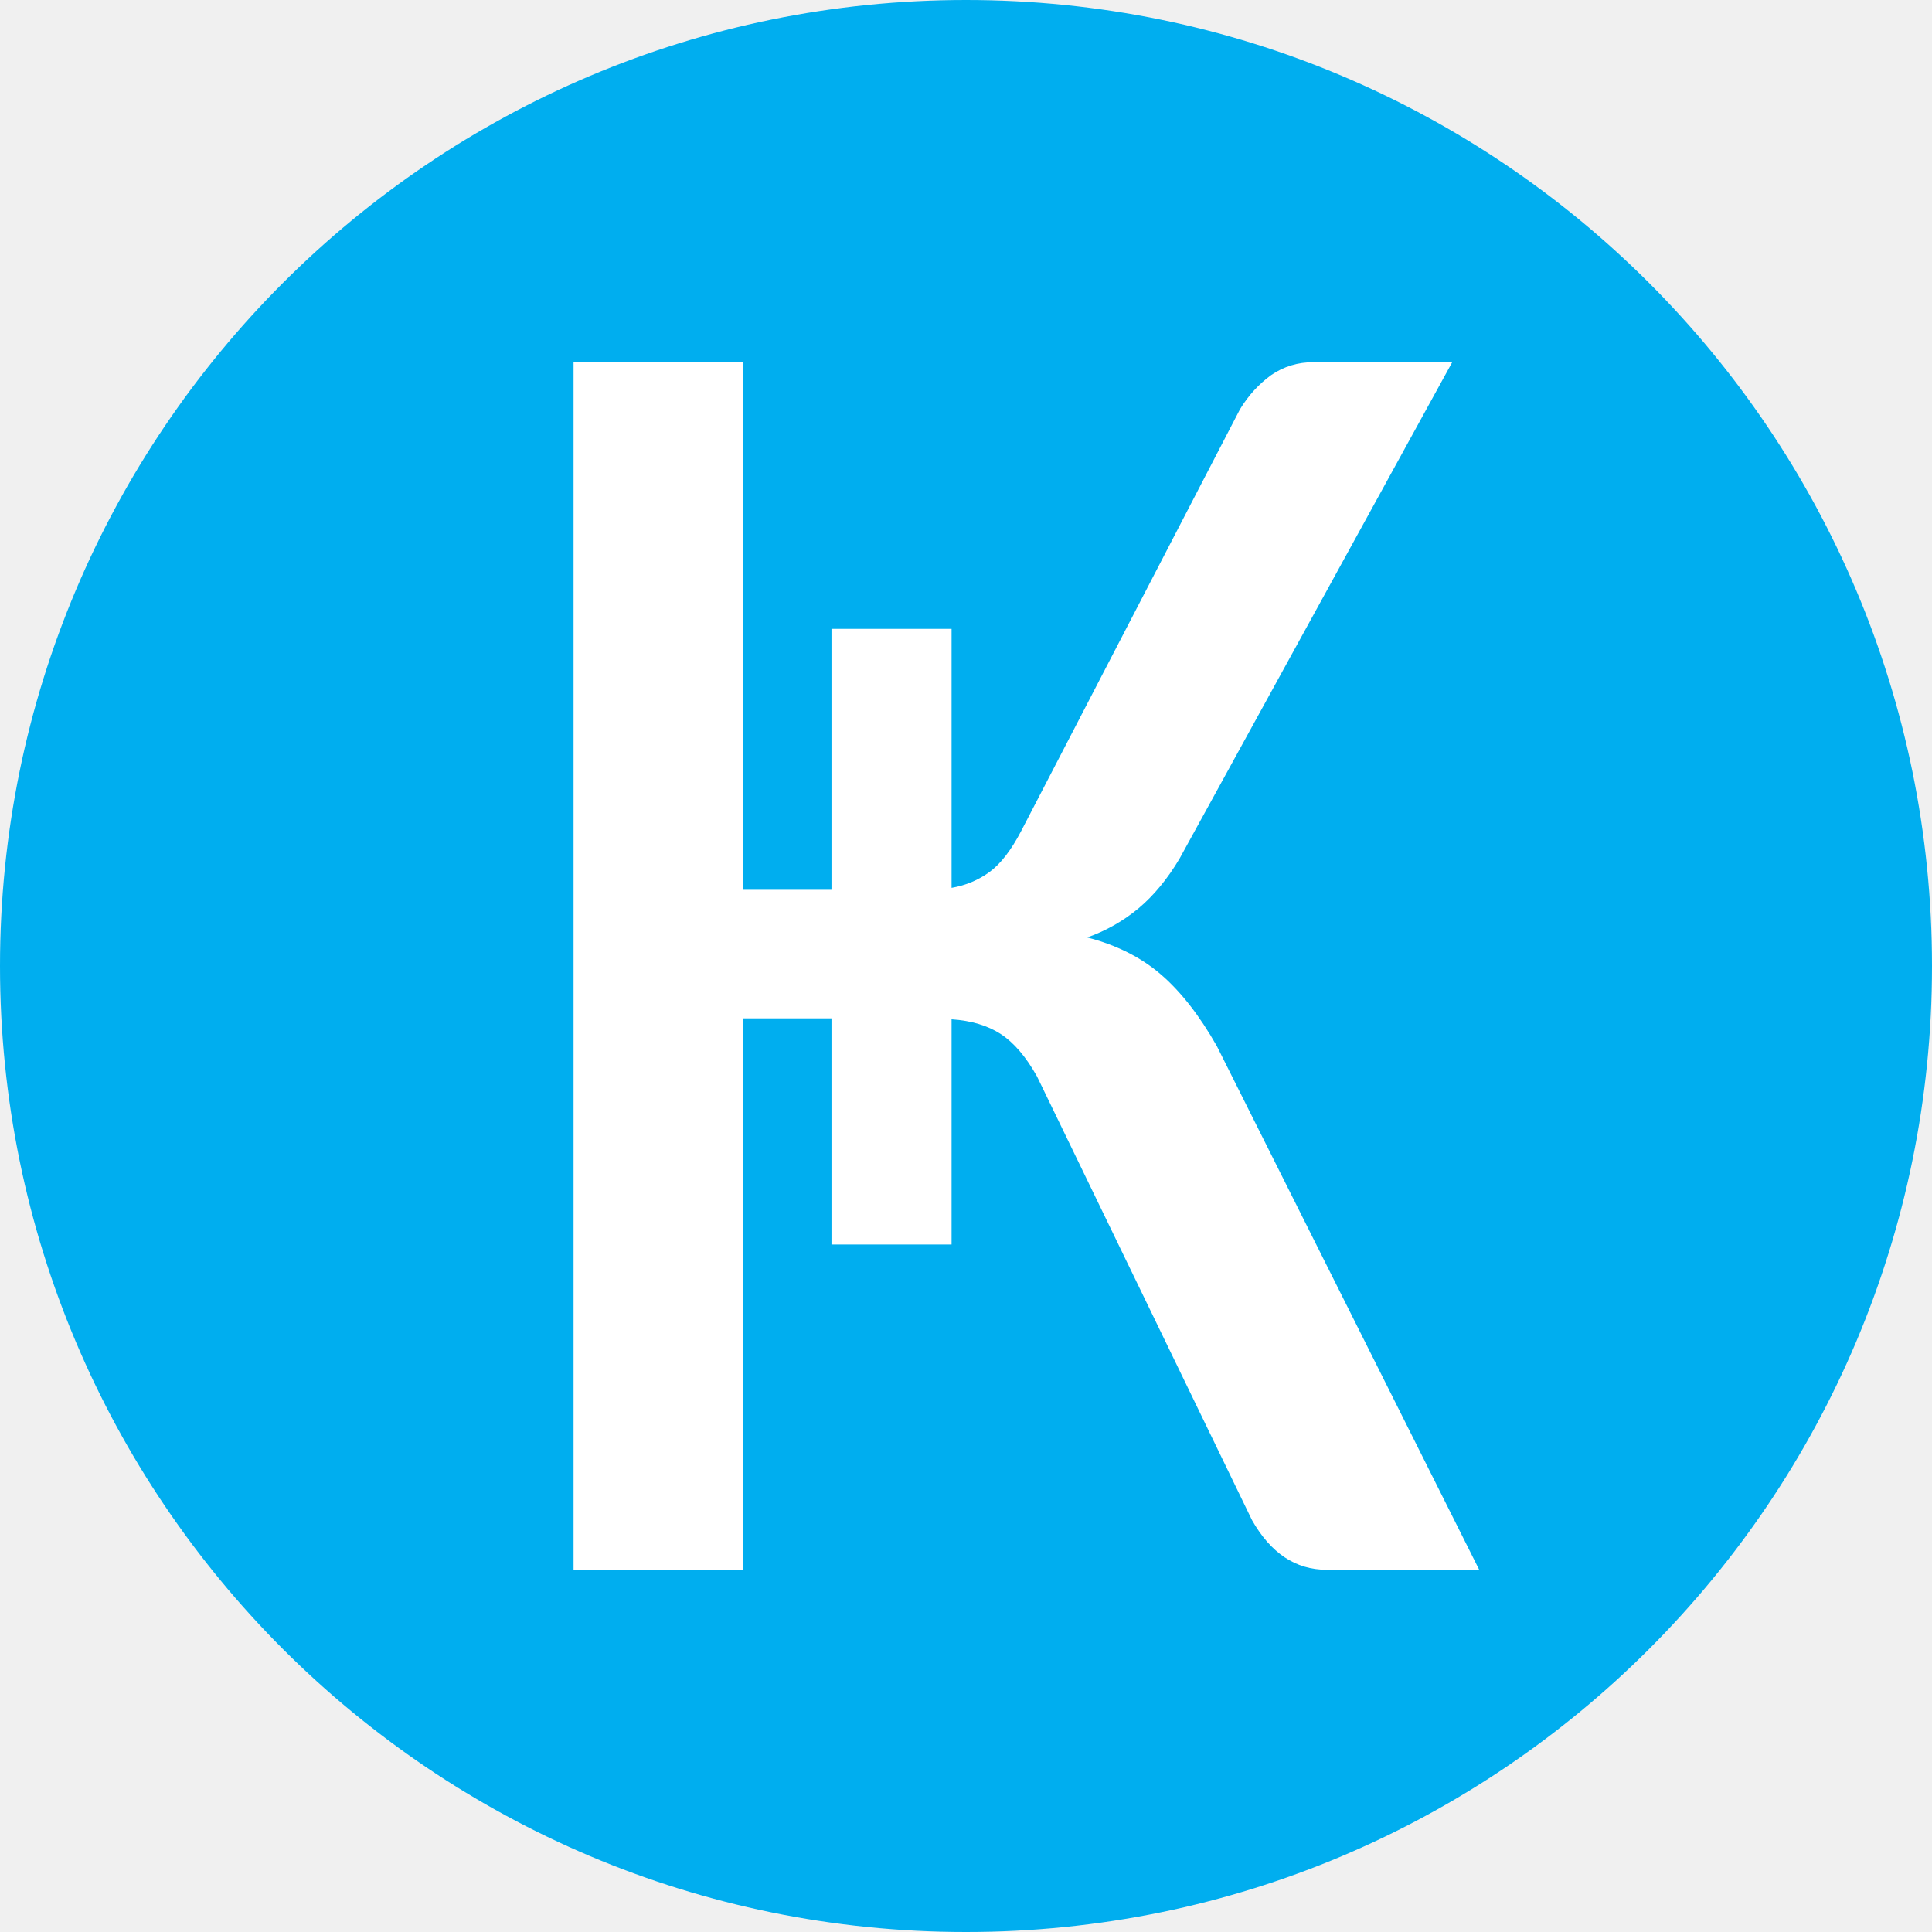
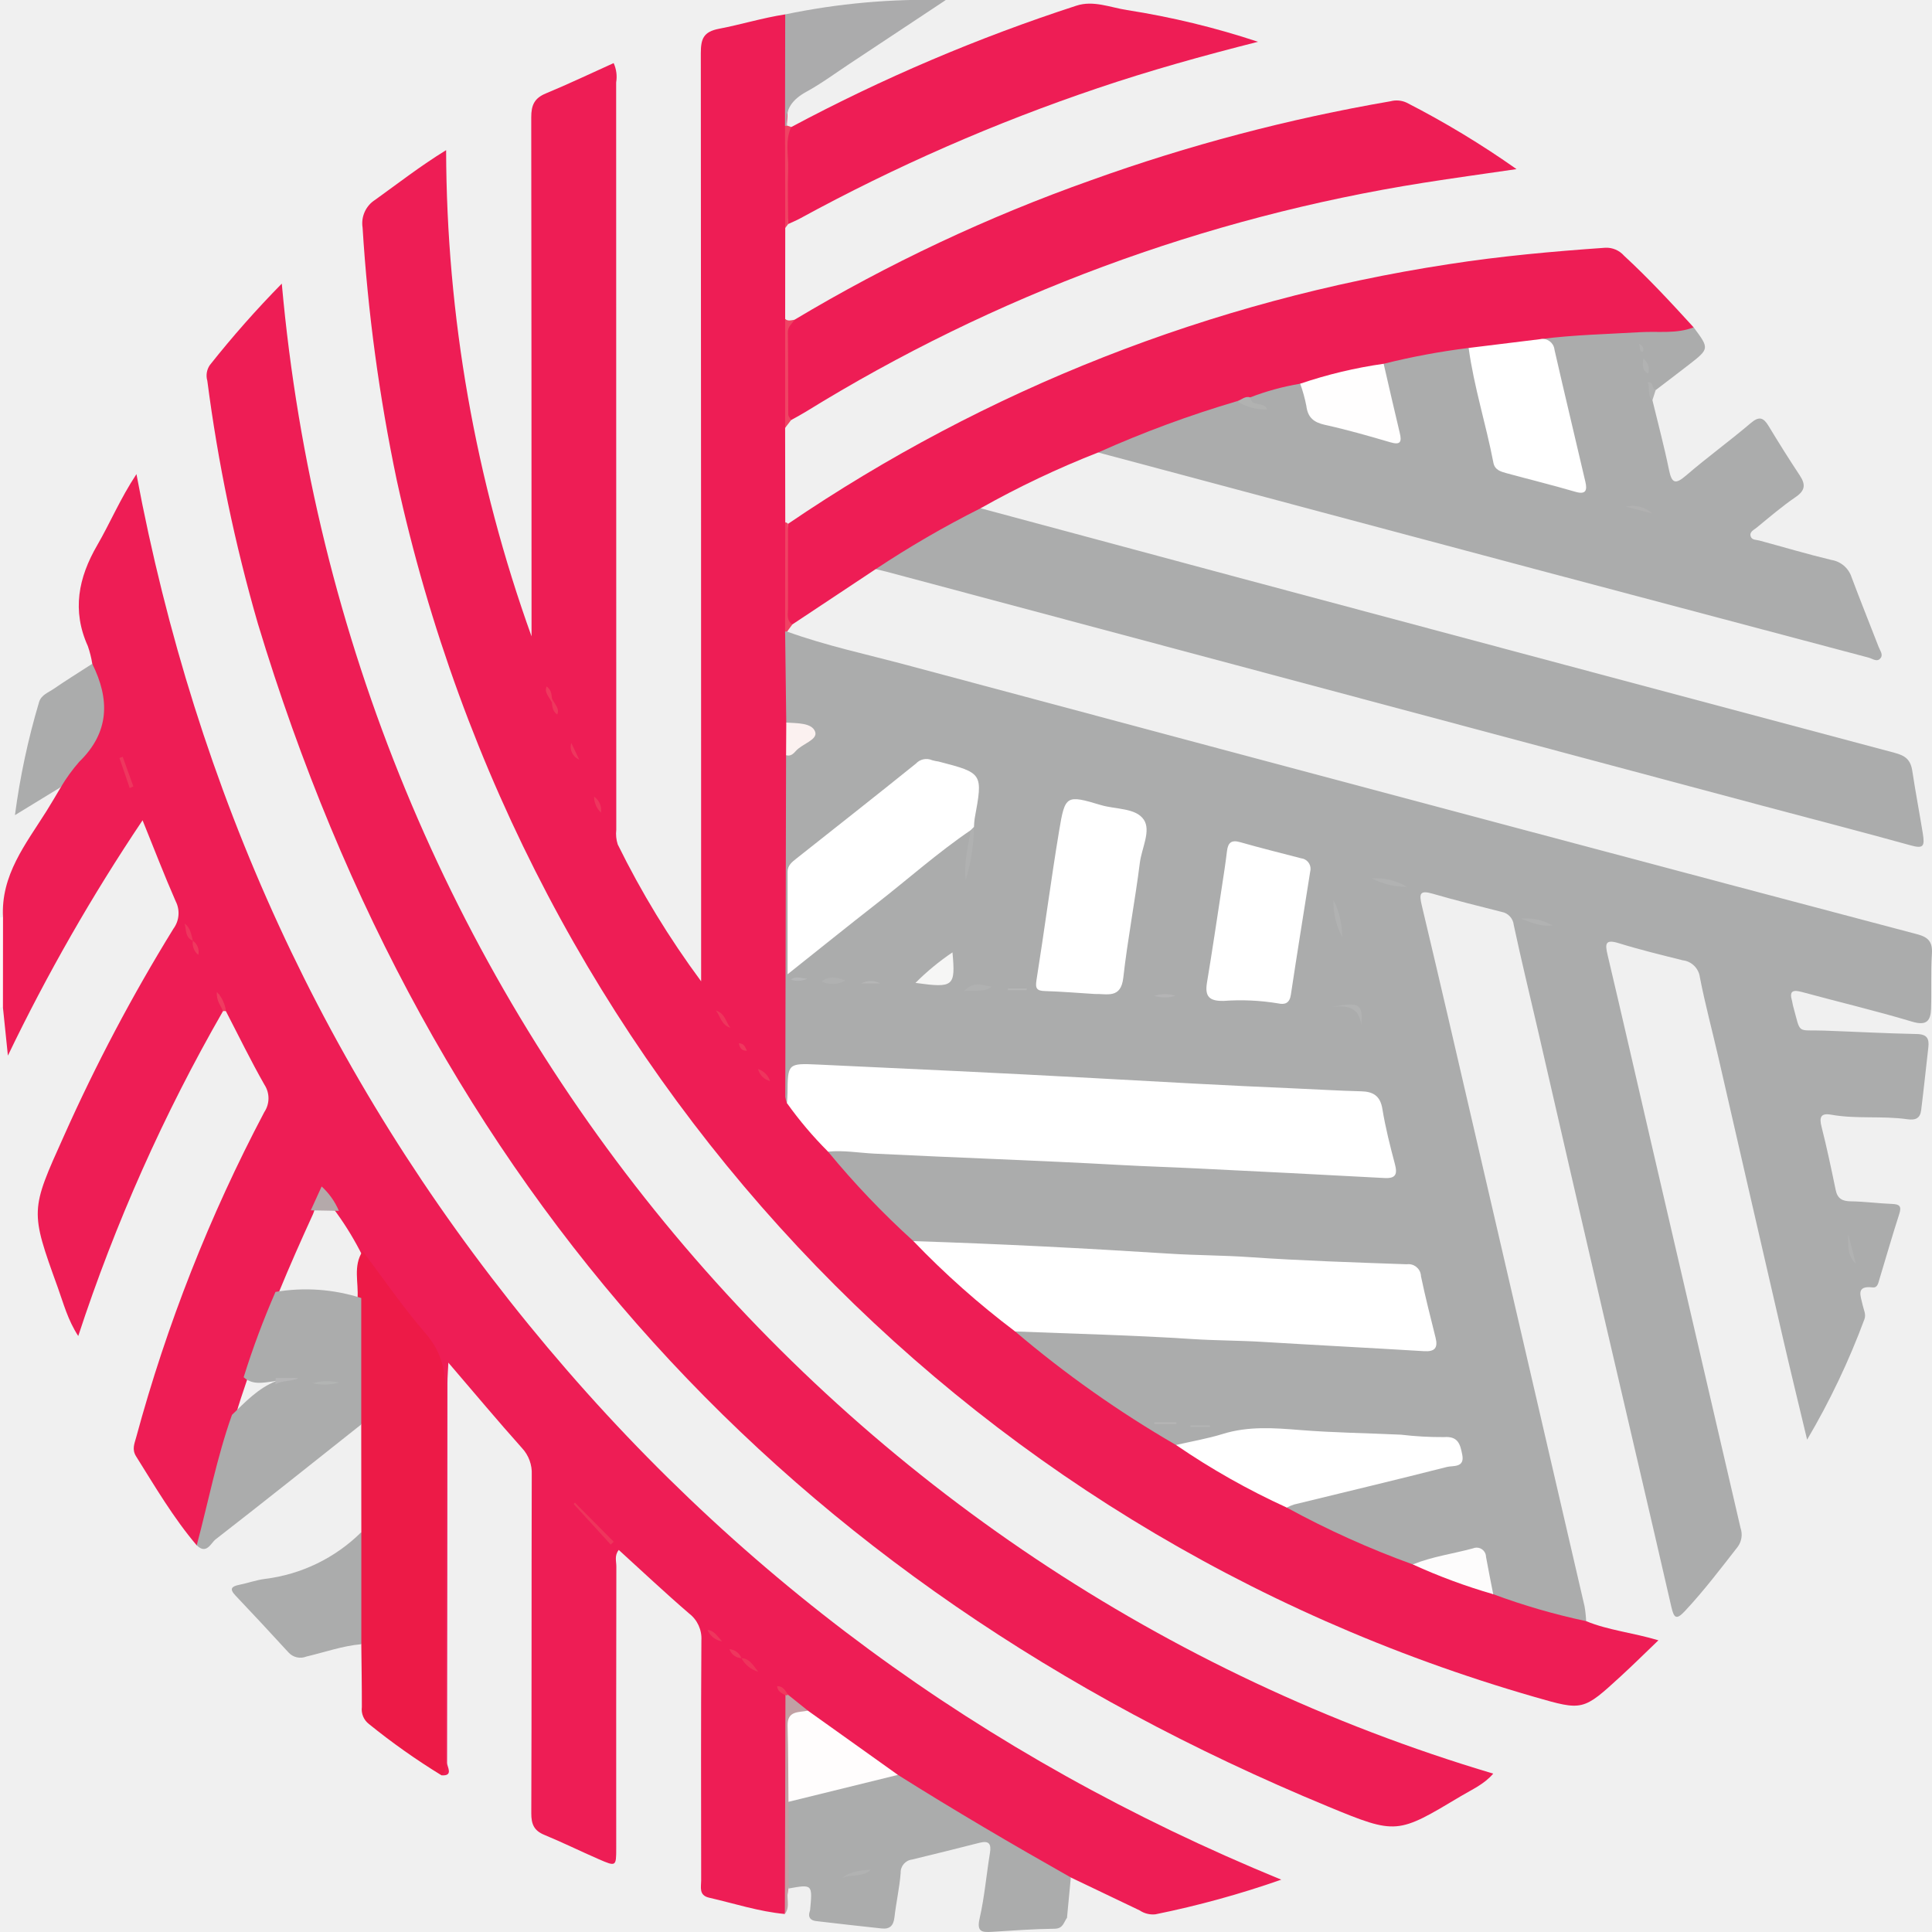
- <svg xmlns="http://www.w3.org/2000/svg" viewBox="0 0 32 32">
-   <g fill="none">
-     <circle cx="16" cy="16" r="16" fill="#00AEEF" />
-     <path fill="#FFF" d="M15.76 14.706c.238-.041.448-.13.632-.265s.358-.363.521-.675l3.625-6.987c.142-.234.316-.42.516-.566a1.2 1.2 0 0 1 .7-.213h2.299l-4.514 8.218c-.2.338-.427.613-.68.826a2.772 2.772 0 0 1-.851.483c.484.125.889.328 1.22.613.326.28.637.676.926 1.185L24.5 26h-2.53c-.511 0-.922-.275-1.232-.82l-3.562-7.351c-.184-.328-.384-.561-.6-.702-.215-.14-.489-.223-.815-.244v3.73h-1.989v-3.746H12.31V26H9.5V6h2.81v8.738h1.462v-4.322h1.989v4.29z" />
-   </g>
+ <svg xmlns="http://www.w3.org/2000/svg" version="1.1" id="Layer_1" x="0px" y="0px" viewBox="0 0 320 320" style="enable-background:new 0 0 320 320;" xml:space="preserve">
+   <style type="text/css">
+ 	.st0{fill:#FEF5F6;}
+ 	.st1{fill:#ABACAC;}
+ 	.st2{fill:#EE1D55;}
+ 	.st3{fill:#ABABAC;}
+ 	.st4{fill:#EF4464;}
+ 	.st5{fill:#EF4263;}
+ 	.st6{fill:#B1B2B2;}
+ 	.st7{fill:#ED1A47;}
+ 	.st8{fill:#C1A0A4;}
+ 	.st9{fill:#EF3C60;}
+ 	.st10{fill:#FFFFFF;}
+ 	.st11{fill:#FDFCFC;}
+ 	.st12{fill:#F6F6F5;}
+ 	.st13{fill:#FBF1F0;}
+ 	.st14{fill:#B0B1B1;}
+ 	.st15{fill:#B2B3B3;}
+ 	.st16{fill:#B5B6B6;}
+ 	.st17{fill:#B3B4B4;}
+ 	.st18{fill:#B4B4B5;}
+ 	.st19{fill:#B5B6B7;}
+ 	.st20{fill:#EE365D;}
+ 	.st21{fill:#EE375E;}
+ 	.st22{fill:#EE365E;}
+ 	.st23{fill:#EE355D;}
+ 	.st24{fill:#EF385E;}
+ 	.st25{fill:#EF395E;}
+ 	.st26{fill:#EE375D;}
+ 	.st27{fill:#FFFDFD;}
+ 	.st28{fill:#B4A9AA;}
+ 	.st29{fill:#EE355C;}
+ 	.st30{fill:#EE345C;}
+ 	.st31{fill:#FFFEFE;}
+ 	.st32{fill:#B1B2B1;}
+ 	.st33{fill:#B1B1B1;}
+ 	.st34{fill:#B6B6B7;}
+ 	.st35{fill:#B2B4B3;}
+ </style>
+   <path class="st0" d="M0.487,166.873H0.244H0v-14.926c0.167,0,0.334,0,0.5,0c0.558,0.497,0.866,1.218,0.839,1.965  c0.149,3.667,0.149,7.336,0,11.007C1.366,165.666,1.053,166.384,0.487,166.873z" />
+   <path class="st1" d="M130.373,104.614c6.463,2.34,13.183,3.76,19.8,5.533c34.564,9.261,69.135,18.494,103.713,27.7  c21.222,5.659,42.451,11.293,63.686,16.9c1.831,0.482,2.538,1.273,2.411,3.221c-0.2,3.027-0.04,6.076-0.14,9.112  c-0.066,2.005-0.753,2.853-3.113,2.145c-6.04-1.812-12.188-3.262-18.276-4.918c-1.471-0.4-2.132-0.2-1.639,1.467  c0.078,0.263,0.093,0.545,0.167,0.809c1.353,4.862,0.462,3.95,5.154,4.118c5.125,0.183,10.247,0.464,15.373,0.568  c1.682,0.034,2.049,0.784,1.884,2.218c-0.4,3.46-0.754,6.925-1.187,10.381c-0.167,1.331-0.874,1.716-2.319,1.51  c-4.172-0.593-8.428,0-12.607-0.752c-1.7-0.3-1.98,0.417-1.575,2c0.884,3.465,1.616,6.971,2.343,10.475  c0.3,1.451,1.106,1.858,2.516,1.877c2.283,0.03,4.561,0.346,6.846,0.434c1.262,0.048,1.571,0.414,1.164,1.673  c-1.157,3.578-2.191,7.2-3.283,10.8c-0.183,0.6-0.306,1.449-1.118,1.351c-2.862-0.345-1.963,1.456-1.671,2.871  c0.166,0.8,0.621,1.587,0.3,2.417c-2.564,6.912-5.739,13.582-9.487,19.931c-1.429-5.99-2.744-11.357-3.987-16.741  c-3.592-15.557-7.17-31.118-10.733-46.683c-1.009-4.381-2.178-8.729-3.038-13.139c-0.177-1.484-1.346-2.655-2.83-2.835  c-3.551-0.886-7.113-1.752-10.607-2.834c-2.256-0.7-2.289,0.1-1.853,1.94c2.428,10.269,4.776,20.558,7.155,30.839  c4.945,21.367,9.902,42.73,14.87,64.091c0.362,1.053,0.184,2.216-0.476,3.113c-2.822,3.62-5.6,7.277-8.739,10.637  c-1.427,1.525-1.818,1.182-2.252-0.71c-3.733-16.279-7.562-32.535-11.334-48.805c-3.585-15.467-7.152-30.937-10.7-46.41  c-1.362-5.9-2.8-11.784-4.064-17.7c-0.106-1.102-0.936-1.996-2.027-2.184c-3.813-0.97-7.637-1.91-11.414-3.01  c-2.122-0.618-2.254,0-1.8,1.912c2.981,12.5,5.863,25.018,8.765,37.534c6.074,26.193,12.141,52.388,18.2,78.585  c0.139,0.813,0.228,1.634,0.266,2.458c-0.275,0.377-0.741,0.563-1.2,0.479c-4.881-1.29-9.9-2.147-14.392-4.66  c-0.575-1.034-0.935-2.173-1.06-3.349c-0.866-4.07-0.933-4.115-5.073-3.081c-2.286,0.571-4.558,1.2-6.869,1.669  c-4.56-0.728-8.443-3.242-12.658-4.882c-2.18-0.921-4.299-1.978-6.346-3.166c-0.9-0.488-2.137-0.767-2.059-2.216  c0.818-1.038,2.069-1.115,3.2-1.407c7.1-1.834,14.275-3.361,21.368-5.228c0.716-0.16,1.423-0.358,2.118-0.592  c0.7-0.264,1.415-0.558,1.315-1.509c-0.053-0.767-0.638-1.391-1.4-1.492c-1.333-0.344-2.699-0.543-4.074-0.594  c-4.954,0.079-9.875-0.494-14.815-0.629c-2.38-0.01-4.759-0.15-7.124-0.418c-4.718-0.642-9.3,0.21-13.827,1.545  c-1.392,0.466-2.831,0.776-4.291,0.927c-1.292-0.043-2.538-0.489-3.563-1.276c-7.375-4.824-14.675-9.755-21.6-15.225  c-0.819-0.592-1.558-1.287-2.2-2.067c-0.574-0.761-0.153-1.152,0.559-1.425c5.683-0.744,11.339,0.244,16.986,0.487  c5.012,0.215,10.061,0.532,15.072,0.737c9.328,0.382,18.635,1.268,27.979,1.284c1.928,0,3.809,0.526,5.746,0.509  c1.771-0.015,2.542-0.69,2.085-2.55c-0.636-2.589-1.331-5.165-1.86-7.779c-0.184-1.433-1.473-2.46-2.911-2.32  c-7.775-0.268-15.543-0.735-23.307-1.186c-9.227-0.537-18.471-0.677-27.689-1.451c-4.461-0.374-8.96-0.467-13.435-0.6  c-5.038-0.152-10.045-0.76-15.079-0.767c-0.647-0.02-1.27-0.249-1.775-0.654c-4.545-4.255-9.165-8.442-12.96-13.424  c-0.579-0.761-1.07-1.636,0.346-2.142c5.23-0.436,10.444,0.208,15.636,0.5c4.658,0.263,9.343,0.539,13.995,0.745  c9.523,0.422,19.045,0.874,28.567,1.357c9.059,0.45,18.141,0.591,27.18,1.476c1.648,0.125,3.303,0.133,4.952,0.024  c1.408-0.062,1.969-0.772,1.708-2.164c-0.532-2.805-1.209-5.58-2.029-8.315c-0.517-1.741-1.952-2.09-3.486-2.1  c-3.581-0.017-7.147-0.446-10.71-0.521c-13.385-0.281-26.736-1.266-40.1-1.866c-12.629-0.567-25.27-1.084-37.884-2.019  c-3.77-0.279-3.982-0.1-4.432,3.589c0.043,0.838-0.283,1.652-0.89,2.23c-1.356-0.486-1.282-1.718-1.282-2.767  c0-18.018-0.245-36.037,0.1-54.046c0.374-1.986,2.472-2.191,3.567-3.443c0.385-0.44,1.276-0.6,1-1.4  c-0.189-0.545-0.881-0.527-1.379-0.706c-1.111-0.4-2.658,0-3.075-1.692c-0.2-4.72-0.625-9.439,0.236-14.137  c0.089-0.249,0.363-0.379,0.612-0.29C130.27,104.537,130.326,104.571,130.373,104.614z" />
+   <path class="st2" d="M137.153,190.748c4.345,5.28,9.071,10.233,14.14,14.822c2.868,1.221,4.587,3.844,6.82,5.812  c3.387,2.986,7.226,5.5,10.021,9.144c8.303,7.057,17.223,13.353,26.654,18.812c3.116,0.863,5.6,2.929,8.378,4.444  c2.626,1.434,5.212,2.938,7.912,4.234c0.875,0.278,1.61,0.882,2.051,1.687c6.708,3.667,13.687,6.815,20.876,9.416  c4.655,1.06,9.233,2.331,13.322,4.931c5.013,1.861,10.156,3.352,15.387,4.463c3.665,1.515,7.631,1.878,11.97,3.173  c-2.2,2.106-4.173,4.068-6.223,5.946c-6.278,5.753-6.29,5.741-14.285,3.438C158.712,253.576,86.962,176.857,65.709,79.505  c-2.89-13.78-4.78-27.752-5.653-41.805c-0.288-1.82,0.539-3.636,2.1-4.615c3.781-2.713,7.451-5.581,11.735-8.216  c0.066,27.456,4.852,54.697,14.149,80.531v-2.78c0-27.721-0.017-55.443-0.05-83.164c-0.005-2.032,0.512-3.19,2.413-3.979  c3.787-1.571,7.493-3.338,11.235-5.026c0.456,1.001,0.601,2.116,0.417,3.2c0.015,41.259,0.021,82.519,0.02,123.779  c-0.095,0.82-0.013,1.651,0.241,2.436c3.914,7.957,8.537,15.545,13.814,22.671v-2.864c0-50.285-0.018-100.57-0.053-150.855  c0-2.395,0.439-3.561,3.026-4.056c3.663-0.7,7.253-1.815,10.958-2.379c0.915,1.079,0.705,2.4,0.768,3.657  c0.252,5-0.274,9.979-0.527,14.965c0.629,5.594,0.942,11.183-0.241,16.751c-0.005,5.026-0.009,10.052-0.013,15.078  c0.405,0.609,0.633,1.318,0.658,2.049c0.067,4.451,0.067,8.903,0,13.354c-0.073,0.908-0.298,1.797-0.665,2.63l0.023,15.636  c0.388,0.622,0.609,1.333,0.642,2.065c0.067,4.467,0.067,8.933,0,13.4c-0.065,0.912-0.291,1.805-0.666,2.639l0.19,15.067  c0.871,1.7,0.859,3.718-0.032,5.408c-0.047,18.867-0.091,37.733-0.131,56.6c0.048,0.354,0.142,0.7,0.281,1.029  C133.186,184.85,135.511,187.596,137.153,190.748z" />
+   <path class="st2" d="M0.487,166.873L0.5,151.944c-0.387-7.015,3.775-12.154,7.2-17.6c0.823-1.311,1.6-2.655,2.391-3.984  c1.1-3.473,3.471-6.186,5.565-9.019c1.243-1.481,1.565-3.527,0.836-5.318c-0.661-1.955-1.743-3.869-1.21-6.079  c-0.154-0.997-0.4-1.977-0.733-2.929c-2.657-5.882-1.572-11.321,1.55-16.7c2.152-3.71,3.806-7.708,6.5-11.785  c9.883,52.743,31.362,99.639,64.918,140.813c33.595,41.221,75.19,71.673,124.7,91.989c-6.809,2.388-13.774,4.305-20.846,5.739  c-0.918,0.097-1.841-0.132-2.606-0.648c-3.804-1.806-7.604-3.623-11.4-5.451c-2.841-0.509-5.124-2.242-7.572-3.573  c-7.3-3.968-14.288-8.458-21.294-12.916c-4.918-3.542-10.035-6.8-14.819-10.538c-1.063-1.02-2.5-1.624-3.27-2.951  c-0.092-0.137-0.18-0.438-0.249-0.437c-0.242,0-0.158,0.079,0.013,0.28c0.277,0.365,0.45,0.799,0.5,1.254  c0.125,9.479,0.119,18.95-0.017,28.414c-0.067,2.184-0.288,4.36-0.662,6.512c-4.292-0.395-8.377-1.747-12.549-2.7  c-1.73-0.4-1.309-1.735-1.31-2.858c-0.014-13.255-0.051-26.511,0.037-39.765c0.101-1.727-0.66-3.393-2.033-4.446  c-3.951-3.4-7.748-6.978-11.653-10.528c-0.752,0.937-0.4,1.882-0.4,2.738c-0.027,15.557-0.034,31.113-0.021,46.669  c0,3.03-0.023,3.065-2.9,1.812c-3.02-1.314-5.978-2.776-9.021-4.032c-1.71-0.706-2.153-1.782-2.146-3.592  c0.071-18.686,0.023-37.372,0.077-56.058c0.077-1.635-0.511-3.232-1.631-4.427c-4.015-4.493-7.882-9.119-12.181-14.133  c-0.069,1.456-0.152,2.408-0.153,3.361c-0.007,20.987-0.028,41.975-0.061,62.962c0,0.622,1.108,2.183-0.925,2.028  c-0.193-1.366-0.238-2.749-0.135-4.125c-0.006-20.044-0.044-40.087,0.038-60.13c0.112-2.856-0.878-5.646-2.764-7.793  c-3.671-4.469-7.085-9.143-10.225-14c-1.22-2.455-2.638-4.806-4.238-7.032c-0.057-0.069-0.1-0.152-0.158-0.219  c-0.739-0.836-0.912-2.57-2.237-2.369c-1.035,0.157-1.126,1.715-1.554,2.7c-1.962,4.3-3.885,8.612-5.675,12.986  c-1.8,4.795-3.684,9.556-5.24,14.439c-0.654,2.008-1.392,3.987-1.916,6.037c-1.857,6.287-3.516,12.625-5.045,19  c-0.218,0.911-0.121,2.083-1.391,2.417c-3.872-4.556-6.883-9.7-10.044-14.744c-0.724-1.155-0.27-2.1,0.01-3.133  c5.064-18.691,12.183-36.764,21.227-53.887c0.915-1.368,0.924-3.15,0.024-4.528c-2.268-3.977-4.272-8.107-6.382-12.175  c-0.601-0.84-1.008-1.802-1.192-2.818c-0.26,1.067,1.073,1.751,0.7,2.815c-9.81,17.065-17.841,35.093-23.968,53.799  c-1.747-2.68-2.449-5.435-3.395-8.053c-4.6-12.729-4.544-12.731,1.029-25.1c5.276-11.828,11.334-23.292,18.134-34.315  c0.979-1.328,1.119-3.096,0.362-4.561c-1.873-4.268-3.543-8.626-5.476-13.395c-8.356,12.443-15.811,25.469-22.306,38.978  L0.487,166.873z" />
+   <path class="st2" d="M46.673,46.976c10.561,118.061,91.621,214.348,200.654,246.792c-1.5,1.765-3.521,2.631-5.338,3.718  c-10.549,6.308-10.625,6.443-22,1.741C130.048,262.036,70.954,196.718,42.707,103.272C38.9,90.107,36.104,76.67,34.341,63.079  c-0.262-0.889-0.109-1.848,0.415-2.612C38.486,55.761,42.464,51.258,46.673,46.976z" />
+   <path class="st1" d="M280.526,54.224c2.614,3.521,2.619,3.528-0.84,6.218c-1.807,1.4-3.634,2.783-5.453,4.173  c-1.686,0.063-0.6,1.034-0.541,1.667c0.924,3.831,1.949,7.641,2.736,11.5c0.467,2.289,1.053,2.515,2.858,0.959  c3.472-2.994,7.2-5.687,10.689-8.661c1.4-1.195,2.107-0.931,2.961,0.479c1.664,2.749,3.367,5.476,5.143,8.153  c0.993,1.5,0.966,2.5-0.652,3.607c-2.267,1.547-4.362,3.352-6.491,5.094c-0.446,0.365-1.245,0.682-0.949,1.476  c0.217,0.582,0.906,0.5,1.429,0.643c3.974,1.073,7.921,2.254,11.922,3.212c1.557,0.249,2.845,1.347,3.336,2.845  c1.443,3.872,3,7.7,4.487,11.556c0.223,0.579,0.761,1.249,0.349,1.82c-0.572,0.792-1.342,0.136-2-0.04  c-18.489-4.899-36.977-9.806-55.463-14.72c-22.463-5.984-44.922-11.981-67.379-17.991c-1.591-0.425-3.183-0.848-4.776-1.269  c-0.093-0.713,0.463-0.961,0.936-1.167c7.048-3.214,14.356-5.823,21.846-7.8c1.582,0.261,2.83,1.519,4.439,1.476  c-0.6-0.672-2.943,0.36-2.055-1.988c2.565-1.43,5.2-2.581,8.242-2.253c1.244,0.761,1.388,2.111,1.649,3.336  c0.227,1.685,1.55,3.013,3.234,3.246c3.564,0.724,6.973,2.094,10.82,2.727c-0.2-3.055-1.124-5.8-1.724-8.6  c-0.279-1.3-1.024-2.608-0.208-3.983c4.534-1.832,9.384-2.754,14.274-2.712c1.392,2.727,1.586,5.786,2.317,8.693  c0.716,2.845,1.475,5.689,1.974,8.585c0.207,1.789,1.562,3.23,3.335,3.545c2.928,0.736,5.875,1.4,8.775,2.245  c1.744,0.506,2.19-0.139,1.779-1.769c-1.618-6.408-3.038-12.863-4.5-19.307c-0.331-1.461-1.841-1.977-2.068-3.376  c0.419-0.496,1.035-0.783,1.684-0.787c7.15-0.521,14.316-0.756,21.471-1.209C278.928,53.882,279.738,54.009,280.526,54.224z" />
+   <path class="st1" d="M162.417,84.184c14.137,3.8,28.275,7.6,42.413,11.4c36.333,9.726,72.67,19.432,109.011,29.117  c1.754,0.466,2.617,1.126,2.9,3.015c0.522,3.44,1.174,6.863,1.733,10.3c0.364,2.235,0.076,2.582-2.086,1.982  c-8.112-2.253-16.267-4.35-24.4-6.522c-48.359-12.917-96.718-25.838-145.077-38.763c-0.619-0.165-1.245-0.3-1.868-0.449  c-0.177-0.845,0.527-1.094,1.019-1.433c4.676-3.224,9.717-5.827,14.654-8.6C161.22,83.944,161.835,83.484,162.417,84.184z" />
+   <path class="st2" d="M162.417,84.184c-5.99,3.008-11.793,6.375-17.377,10.082l-13.8,9.159c-0.732,0.113-0.994-0.319-0.978-0.939  c0.135-5.239-0.356-10.489,0.261-15.72c32.795-22.315,70.168-37.007,109.38-43c8.609-1.343,17.283-2.126,25.974-2.73  c1.189-0.06,2.34,0.428,3.123,1.324c4.057,3.743,7.806,7.784,11.52,11.863c-2.859,1.1-5.877,0.62-8.814,0.794  c-5.514,0.328-11.041,0.436-16.529,1.149c-1.248,1.473-3.068,1.079-4.626,1.248c-2.412,0.261-4.842,1.288-7.3,0.218  c-4.74,0.589-9.44,1.466-14.074,2.624c-4.382,1.896-9.061,3.012-13.827,3.3c-2.832,0.472-5.608,1.23-8.286,2.264  c-0.534,0.622-1.385,0.868-2.169,0.628c-7.853,2.313-15.542,5.153-23.013,8.5C175.186,77.567,168.681,80.654,162.417,84.184z" />
+   <path class="st2" d="M131.595,52.962c15.569-9.315,32.027-17.057,49.129-23.113c16.118-5.799,32.712-10.175,49.594-13.077  c0.884-0.236,1.824-0.156,2.655,0.227c6.323,3.237,12.409,6.917,18.213,11.012c-5.41,0.792-10.418,1.472-15.409,2.264  c-36.3,5.736-71.097,18.638-102.362,37.954c-0.777,0.477-1.586,0.9-2.381,1.347c-1.2-0.107-0.758-1.059-0.764-1.662  c-0.041-4.212,0.024-8.426-0.051-12.637C130.046,54.272,130.629,53.29,131.595,52.962z" />
+   <path class="st2" d="M131.067,21.038c15.118-8.076,30.92-14.802,47.222-20.099c2.793-0.918,5.592,0.288,8.35,0.723  c7.376,1.148,14.644,2.907,21.729,5.259c-9.235,2.336-17.958,4.775-26.545,7.678c-17.027,5.746-33.52,12.965-49.293,21.575  c-0.639,0.349-1.318,0.622-1.978,0.931c-0.667-5-0.168-10.02-0.258-15.03C130.322,21.606,130.626,21.199,131.067,21.038z" />
+   <path class="st1" d="M148.724,293.978c9.4,5.918,18.975,11.527,28.639,16.99c-0.211,2.227-0.423,4.455-0.635,6.682  c-0.551,0.743-0.632,1.795-2.052,1.809c-3.468,0.036-6.934,0.3-10.4,0.515c-1.626,0.1-2.532,0.01-2.023-2.208  c0.815-3.559,1.119-7.233,1.711-10.846c0.246-1.5-0.135-2.1-1.713-1.7c-3.719,0.949-7.443,1.875-11.173,2.776  c-1.118,0.129-1.948,1.099-1.9,2.224c-0.189,2.459-0.751,4.887-1.028,7.342c-0.157,1.384-0.765,2-2.127,1.852  c-3.626-0.4-7.254-0.787-10.875-1.225c-0.821-0.1-1.358-0.565-1.05-1.529c0.035-0.085,0.061-0.174,0.077-0.264  c0.406-4.312,0.406-4.312-3.555-3.6c-0.81-3.6-0.167-7.252-0.358-10.875c-0.053-1-0.01-2.014-0.006-3.018  c0.092-0.655,0.598-1.175,1.25-1.285c5.205-1.595,10.509-2.847,15.878-3.747C147.833,293.803,148.292,293.839,148.724,293.978z" />
+   <path class="st3" d="M130.023,20.833c0.01-6.149,0.021-12.299,0.033-18.448c8.741-1.823,17.666-2.621,26.592-2.376  c-5.302,3.513-10.604,7.026-15.907,10.539c-2.366,1.565-4.658,3.268-7.136,4.626c-2.321,1.272-3.648,2.882-3.263,5.62  C130.276,21.147,130.168,21.143,130.023,20.833z" />
+   <path class="st1" d="M15.28,109.943c2.937,5.9,2.867,11.358-2.167,16.242c-1.131,1.298-2.143,2.695-3.025,4.174l-7.614,4.653  c0.835-6.333,2.171-12.59,3.994-18.712c0.354-1.2,1.5-1.568,2.377-2.171C10.953,112.68,13.131,111.332,15.28,109.943z" />
+   <path class="st4" d="M131.595,52.962c-0.394,0.674-1.116,1.1-1.1,2.078c0.064,4.535,0.03,9.072,0.068,13.608  c0,0.311,0.308,0.619,0.473,0.928l-0.995,1.293c0-6.01,0.002-12.021,0.007-18.032C130.533,53.249,131.069,53.043,131.595,52.962z" />
+   <path class="st5" d="M130.526,86.766c0,4.639-0.024,9.278,0,13.917c0.005,0.954-0.334,2.044,0.716,2.742l-0.869,1.187l-0.168-0.032  l-0.169,0.029c0.009-6.034,0.017-12.067,0.025-18.1C130.243,86.532,130.41,86.624,130.526,86.766z" />
+   <path class="st5" d="M130.023,20.833c0.106,0.043,0.226,0.029,0.32-0.037l0.724,0.243c-1.091,2.267-0.437,4.678-0.523,7.019  c-0.111,3.012-0.005,6.031,0.007,9.047l-0.492,0.653C130.047,32.119,130.035,26.478,130.023,20.833z" />
+   <path class="st6" d="M273.691,66.282c-0.938-0.812-0.358-1.977-0.767-2.972c1.085-0.11,0.6,1.174,1.308,1.3L273.691,66.282z" />
+   <path class="st7" d="M60.064,207.23c3.461,4.575,6.705,9.34,10.456,13.662c2.683,3.091,3.331,6.337,3.3,10.267  c-0.15,19.931-0.062,39.863-0.089,59.795c0,1.041,0.445,2.233-0.611,3.089c-4.183-2.563-8.193-5.397-12.005-8.484  c-0.87-0.665-1.32-1.744-1.18-2.83c0.006-3.466-0.056-6.932-0.092-10.4c-0.516-0.758-0.75-1.674-0.661-2.587  c-0.045-4.36-0.031-8.72-0.012-13.08c0.037-1.001,0.267-1.986,0.677-2.9c-0.005-5.947-0.011-11.893-0.016-17.84  c-0.548-0.862-0.781-1.886-0.661-2.9c0-5.986-0.1-11.973,0.045-17.959C59.423,212.446,58.441,209.7,60.064,207.23z" />
+   <path class="st1" d="M59.834,214.994c0,6.979,0,13.958,0,20.936c-8.026,6.361-16.026,12.756-24.119,19.032  c-0.78,0.6-1.51,2.6-3.128,0.987c1.919-7.206,3.329-14.55,5.834-21.6c2.214-2.146,4.333-4.419,7.292-5.584  c1.155-0.278,2.347-0.368,3.53-0.264c-1.329-0.113-2.668-0.011-3.965,0.3c-1.705,0.21-3.438,0.65-4.921-0.693  c1.501-4.8,3.26-9.515,5.271-14.124C50.376,213.178,55.248,213.525,59.834,214.994z" />
+   <path class="st1" d="M59.848,253.769c0,6.189,0,12.377,0,18.564c-3.119,0.271-6.065,1.333-9.087,2.04  c-1.032,0.423-2.217,0.156-2.969-0.667c-2.911-3.182-5.85-6.338-8.818-9.467c-1.038-1.1-0.572-1.5,0.655-1.744  c1.432-0.287,2.829-0.8,4.271-0.981C49.927,260.77,55.536,258.045,59.848,253.769z" />
+   <path class="st8" d="M130.595,298.439c0.006,4.787,0.012,9.575,0.019,14.363c-0.534,1.356,0.39,2.929-0.618,4.214  c0.033-12.075,0.066-24.148,0.1-36.22c0.092-0.294,0.234-0.337,0.434-0.086l3.286,2.629c-2.186,1.383-2.538,3.428-2.548,5.879  C131.249,292.288,132.027,295.461,130.595,298.439z" />
+   <path class="st9" d="M36.925,167.479c-0.321-0.924-1.127-1.669-1-3.172c0.828,0.87,1.354,1.983,1.5,3.175l-0.248-0.025  L36.925,167.479z" />
+   <path class="st10" d="M137.153,190.748c-2.488-2.484-4.765-5.171-6.806-8.033c0.03-0.552,0.085-1.1,0.09-1.653  c0.046-4.905,0.046-4.971,5.06-4.737c15.272,0.713,30.546,1.409,45.811,2.252c10.969,0.606,21.936,1.227,32.913,1.688  c3.747,0.157,7.5,0.4,11.248,0.49c1.951,0.048,3.151,0.741,3.5,2.931c0.5,3.073,1.271,6.109,2.071,9.123  c0.446,1.681,0.146,2.41-1.727,2.309c-10.419-0.561-20.84-1.095-31.263-1.6c-4.207-0.209-8.415-0.331-12.623-0.566  c-13.531-0.756-27.079-1.2-40.615-1.875C142.263,190.952,139.725,190.492,137.153,190.748z" />
+   <path class="st10" d="M168.133,220.527c-6.004-4.528-11.636-9.53-16.841-14.957c14.177,0.447,28.34,1.178,42.5,2.08  c4.384,0.279,8.777,0.263,13.17,0.57c8.672,0.6,17.369,0.877,26.059,1.183c1.132-0.15,2.172,0.647,2.321,1.779  c0.009,0.068,0.015,0.137,0.017,0.206c0.71,3.411,1.576,6.79,2.417,10.173c0.424,1.706-0.143,2.343-1.914,2.235  c-8.948-0.545-17.9-1-26.85-1.544c-3.838-0.233-7.679-0.212-11.524-0.464C187.714,221.147,177.918,220.92,168.133,220.527z" />
+   <path class="st10" d="M160.786,137.5c-5.453,3.707-10.38,8.1-15.569,12.146c-4.812,3.754-9.563,7.586-14.767,11.722  c0-6,0.005-11.475,0-16.953c0-1.072,0.716-1.629,1.442-2.2c6.61-5.233,13.239-10.443,19.805-15.732  c0.685-0.749,1.772-0.977,2.7-0.567c0.352,0.1,0.711,0.174,1.074,0.221c7.35,1.917,7.347,1.918,5.963,9.447  c-0.061,0.456-0.099,0.914-0.112,1.374C161.227,137.205,161.032,137.402,160.786,137.5z" />
+   <path class="st10" d="M181.309,164.635c-2.739-0.17-5.476-0.4-8.217-0.485c-1.341-0.042-1.644-0.387-1.419-1.8  c1.313-8.237,2.386-16.513,3.752-24.741c0.982-5.914,1.158-5.99,6.924-4.263c2.434,0.729,5.75,0.445,7.088,2.4  c1.252,1.83-0.335,4.724-0.641,7.145c-0.8,6.364-2.027,12.678-2.743,19.05C185.656,165.479,183.346,164.568,181.309,164.635z" />
+   <path class="st10" d="M213.129,249.7c-6.401-2.92-12.538-6.388-18.341-10.366c2.584-0.6,5.215-1.043,7.741-1.827  c4.232-1.314,8.462-1,12.777-0.652c5.566,0.45,11.163,0.511,16.744,0.774c2.36,0.28,4.736,0.414,7.113,0.4  c2.409-0.189,2.7,1.27,3.032,2.918c0.441,2.206-1.541,1.773-2.518,2.022c-8.422,2.146-16.879,4.156-25.322,6.22  C213.933,249.327,213.524,249.498,213.129,249.7z" />
+   <path class="st10" d="M217.007,144.378c-1.074,6.795-2.178,13.585-3.2,20.388c-0.21,1.4-0.984,1.675-2.1,1.428  c-2.99-0.495-6.028-0.634-9.051-0.412c-2.335,0.043-3.128-0.71-2.744-3.018c0.873-5.247,1.649-10.511,2.454-15.77  c0.305-1.995,0.618-3.989,0.856-5.992c0.166-1.4,0.7-1.939,2.183-1.513c3.343,0.957,6.722,1.788,10.086,2.669  c0.966,0.099,1.67,0.962,1.571,1.929C217.052,144.185,217.033,144.283,217.007,144.378z" />
+   <path class="st11" d="M247.327,264.051c-4.556-1.314-9.009-2.962-13.322-4.931c3.211-1.308,6.65-1.76,9.97-2.663  c0.794-0.333,1.707,0.041,2.039,0.835c0.078,0.186,0.119,0.385,0.121,0.586C246.5,259.941,246.927,261.994,247.327,264.051z" />
+   <path class="st12" d="M157.76,157.742c0.516,5.669,0.2,5.928-6.13,5.057C153.505,160.919,155.558,159.225,157.76,157.742z" />
+   <path class="st13" d="M130.2,125.085c0.01-1.8,0.02-3.602,0.031-5.406c1.769,0.126,4.253,0.012,4.784,1.524  c0.472,1.344-2.167,1.989-3.2,3.187C131.391,124.869,130.928,125.311,130.2,125.085z" />
+   <path class="st14" d="M160.786,137.5l0.534-0.545c-0.041,2.985-0.503,5.95-1.373,8.806C159.6,142.947,160.354,140.237,160.786,137.5  z" />
+   <path class="st14" d="M164.275,163.413c-1.319,0.978-2.714,0.558-4.586,0.74C161.391,162.33,162.9,163.3,164.275,163.413z" />
+   <path class="st15" d="M225.469,169.816c-0.314-2.979-2.32-3.339-4.75-3.042C225.167,165.889,225.791,166.3,225.469,169.816z" />
+   <path class="st6" d="M222.311,155.191c-1.016-1.88-1.517-3.996-1.453-6.132C221.813,150.962,222.311,153.062,222.311,155.191z" />
+   <path class="st14" d="M140.033,162.371c-1.192,0.746-2.684,0.821-3.945,0.2C137.55,161.429,138.811,162.057,140.033,162.371z" />
+   <path class="st6" d="M251.932,152.152c1.819-0.16,3.644,0.236,5.233,1.135C255.548,153.49,254.081,153.029,251.932,152.152z" />
+   <path class="st6" d="M233.022,146.884c-2.008,0.019-3.991-0.454-5.774-1.379C229.269,145.35,231.289,145.832,233.022,146.884z" />
+   <path class="st6" d="M306.119,204.421l1.259,4.884C305.959,207.966,306.074,206.2,306.119,204.421z" />
+   <path class="st16" d="M194.843,235.858h-3.649l-0.008-0.277h3.65L194.843,235.858z" />
+   <path class="st17" d="M200.411,236.356h-3.237l0.005-0.256h3.237L200.411,236.356z" />
+   <path class="st18" d="M191.187,164.941c1.141-0.364,2.367-0.37,3.511-0.016C193.558,165.298,192.33,165.303,191.187,164.941z" />
+   <path class="st16" d="M170.033,164.005h-3.1l-0.007-0.277h3.152L170.033,164.005z" />
+   <path class="st16" d="M145.785,162.884h-3.12C143.639,162.361,144.811,162.361,145.785,162.884z" />
+   <path class="st19" d="M133.721,162.1c-0.854,0.412-1.837,0.466-2.731,0.15C131.963,161.555,132.878,162.1,133.721,162.1z" />
+   <path class="st20" d="M118.583,167.376c1.483,0.457,1.634,1.867,2.379,2.853C119.485,169.767,119.331,168.359,118.583,167.376z" />
+   <path class="st21" d="M94.619,123.05l1.31,2.751C94.848,125.359,94.28,124.168,94.619,123.05z" />
+   <path class="st22" d="M99.533,134.585c-0.725-0.685-1.135-1.639-1.133-2.636C99.26,132.531,99.702,133.561,99.533,134.585z" />
+   <path class="st23" d="M127.554,179.064c-0.99-0.244-1.762-1.02-2-2.012C126.499,177.373,127.239,178.118,127.554,179.064z" />
+   <path class="st24" d="M123.717,174.043c-0.863,0.009-1.2-0.469-1.344-1.242C123.32,172.813,123.432,173.5,123.717,174.043z" />
+   <path class="st25" d="M91.464,116.432c-0.641-1.212-1.331-1.764-0.928-2.731C91.406,114.3,91.382,115.174,91.464,116.432z" />
+   <path class="st26" d="M91.363,115.605c0.643,1.221,1.34,1.769,0.934,2.736C91.416,117.746,91.453,116.87,91.363,115.605z" />
+   <path class="st27" d="M130.595,298.439c-0.04-4.192-0.022-8.385-0.143-12.575c-0.074-2.582,1.857-2.2,3.36-2.525l14.912,10.639  L130.595,298.439z" />
+   <path class="st28" d="M56.134,200.557c-1.554-0.027-3.107-0.056-4.66-0.085c0.56-1.23,1.119-2.457,1.8-3.955  C54.506,197.643,55.482,199.021,56.134,200.557z" />
+   <path class="st29" d="M101.648,255.355l-6.42-6.461l-0.216,0.21l6.146,6.734L101.648,255.355z" />
+   <path class="st21" d="M21.482,130.526l-1.7-4.976l0.544-0.2l1.76,4.9L21.482,130.526z" />
+   <path class="st20" d="M117.178,269.964c1.055,0.1,1.484,0.851,2.411,1.9C118.511,271.689,117.6,270.971,117.178,269.964z" />
+   <path class="st30" d="M122.806,274.64c1.248,0.059,1.808,0.959,2.773,2.257c-1.19-0.349-2.19-1.161-2.775-2.254L122.806,274.64z" />
+   <path class="st22" d="M31.939,155.817c-1.3-0.549-1.074-1.822-1.36-2.852c0.976,0.7,1.1,1.809,1.362,2.85L31.939,155.817z" />
+   <path class="st21" d="M122.8,274.643c-0.905-0.041-1.692-0.631-1.986-1.488c0.896,0.063,1.673,0.643,1.988,1.485L122.8,274.643z" />
+   <path class="st25" d="M130.525,280.709c-0.134,0.069-0.284,0.098-0.434,0.086c-0.585-0.361-1.307-0.6-1.373-1.523  C129.751,279.275,130.088,280.055,130.525,280.709z" />
+   <path class="st24" d="M31.941,155.815c0.752,0.523,1.11,1.45,0.905,2.343c-0.701-0.561-1.047-1.455-0.907-2.342L31.941,155.815z" />
+   <path class="st10" d="M243.254,57.632l11.925-1.466c1.078-0.178,2.096,0.55,2.275,1.628c0.007,0.041,0.012,0.082,0.016,0.123  c1.661,7.309,3.428,14.594,5.121,21.9c0.3,1.294,0.155,2.17-1.643,1.643c-3.761-1.1-7.571-2.033-11.353-3.066  c-0.962-0.263-2-0.518-2.238-1.738C246.132,70.281,244.134,64.078,243.254,57.632z" />
+   <path class="st31" d="M215.354,63.553c4.496-1.529,9.124-2.634,13.826-3.3c0.885,3.818,1.746,7.642,2.664,11.452  c0.353,1.467,0.136,2.048-1.548,1.554c-3.578-1.048-7.168-2.081-10.805-2.88c-1.875-0.412-2.88-1.2-3.12-3.154  C216.127,65.977,215.787,64.749,215.354,63.553z" />
+   <path class="st32" d="M204.9,66.445c0.724-0.2,1.309-0.9,2.169-0.628c0.227,1.675,2.226,0.578,2.825,1.984  C208.127,67.893,206.378,67.418,204.9,66.445z" />
+   <path class="st33" d="M269.3,83.919c1.549-0.387,3.188,0.04,4.351,1.133L269.3,83.919z" />
+   <path class="st6" d="M272.185,59.368c0.757,0.586,1.083,1.573,0.823,2.495C271.989,61.4,272.03,60.58,272.185,59.368z" />
+   <path class="st6" d="M271.5,56.939c0.579,0.35,0.848,0.776,0.611,1.3c-0.013,0.028-0.377-0.026-0.394-0.09  C271.611,57.751,271.562,57.343,271.5,56.939z" />
+   <path class="st6" d="M144.248,309.662c-1.32,1.313-3.2,0.724-4.759,1.389C140.861,309.936,142.528,309.806,144.248,309.662z" />
+   <path class="st34" d="M45.619,229.29c0.015-0.351,0.031-0.701,0.046-1.052h3.761C48.209,228.879,46.791,228.581,45.619,229.29z" />
+   <path class="st35" d="M56.181,229c-1.443,0.398-2.962,0.433-4.421,0.1C53.203,228.703,54.722,228.668,56.181,229z" />
</svg>
